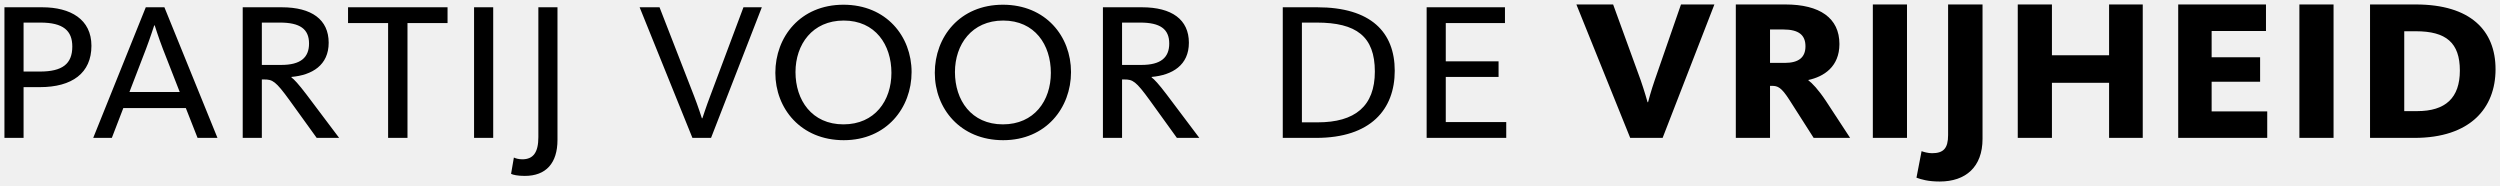
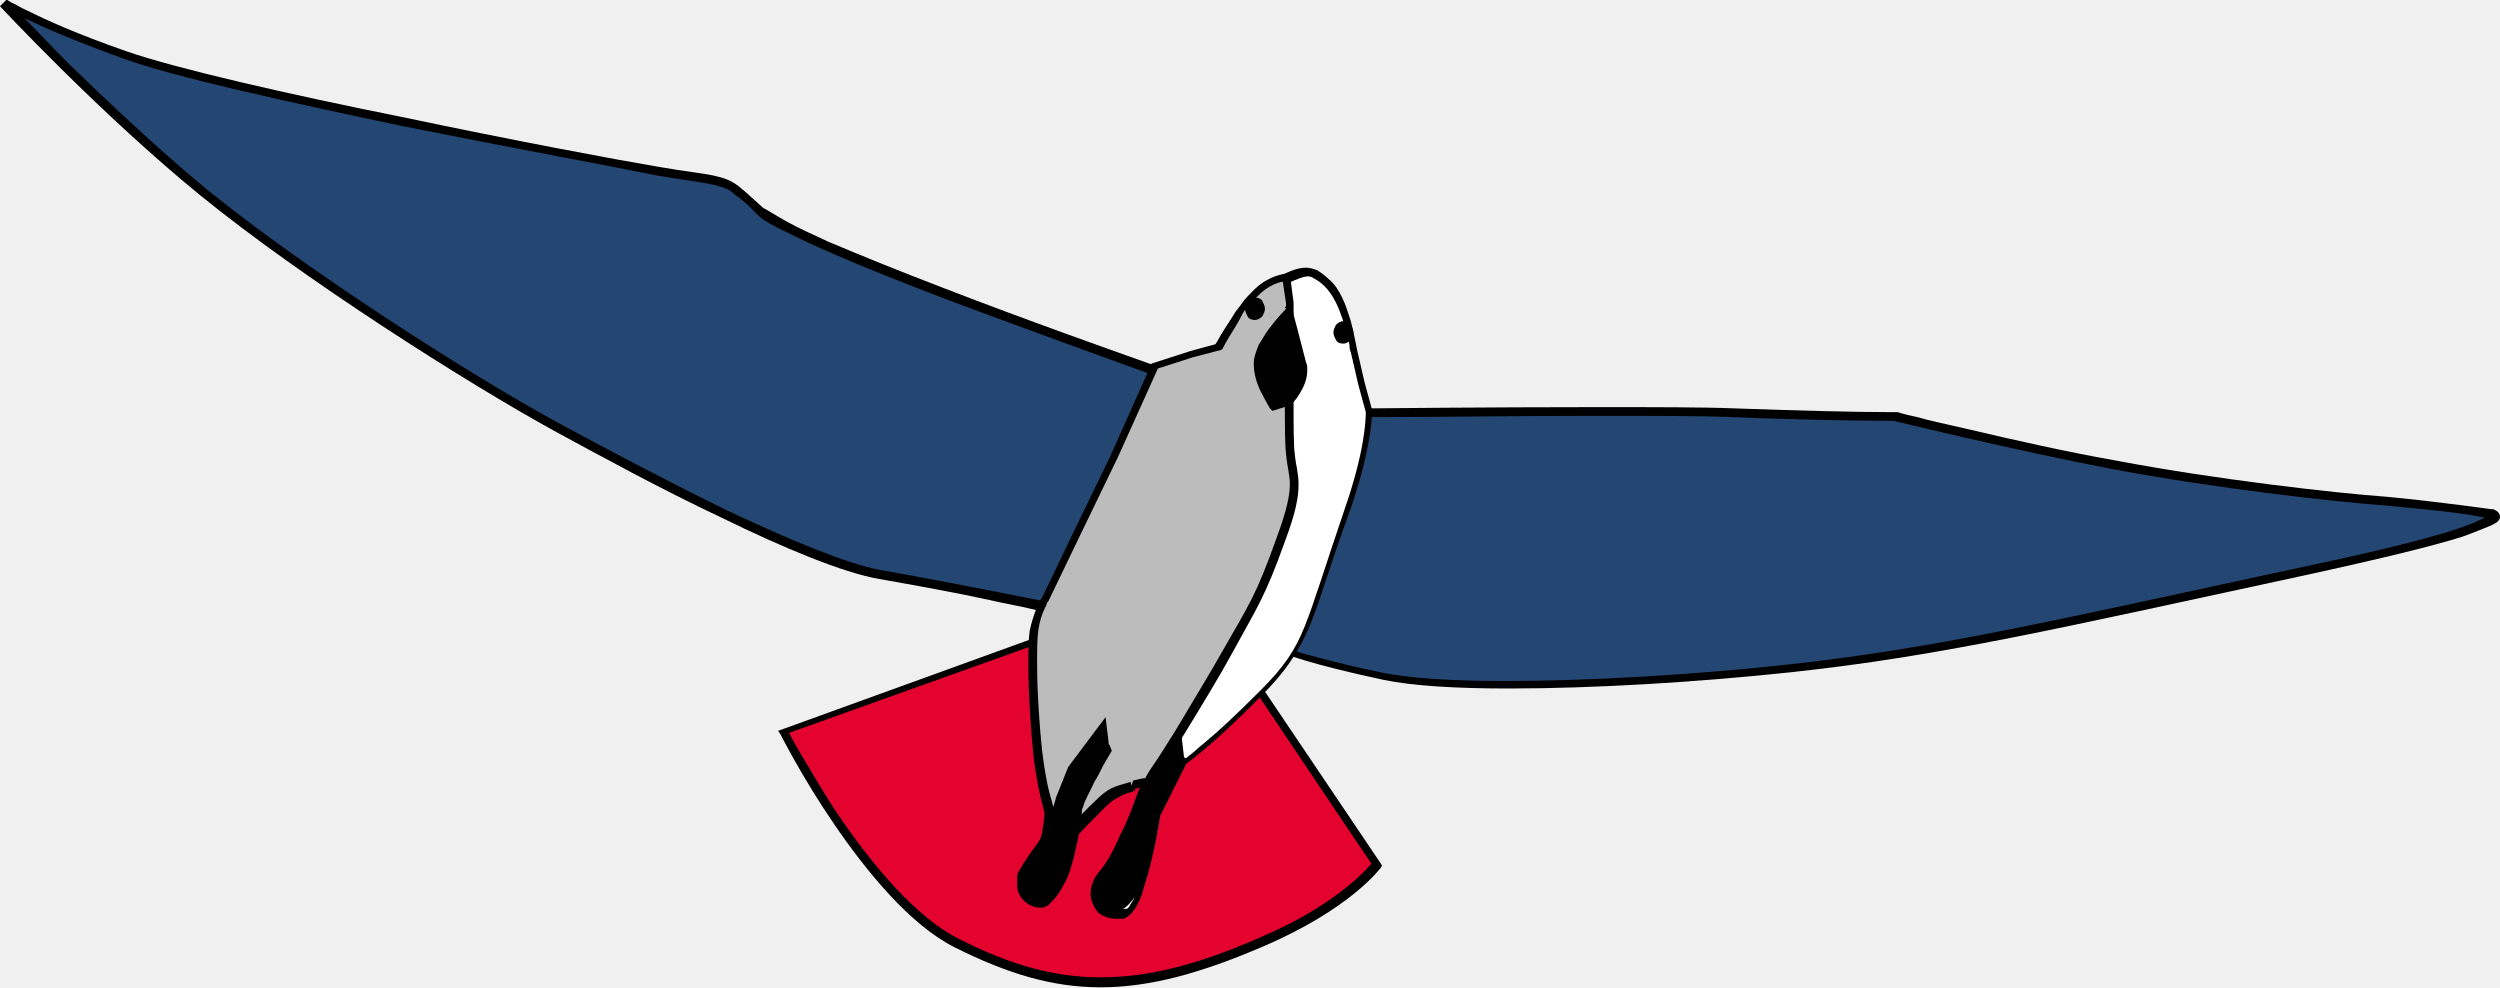
- <svg xmlns="http://www.w3.org/2000/svg" id="svg3839" width="562.89" height="41.87" version="1.0">
-   <defs id="defs3842">
-     <clipPath id="clipPath2595" clipPathUnits="userSpaceOnUse">
-       <path id="path2597" d="M 189.922,179.859 L 453.544,179.859 L 453.544,269.858 L 189.922,269.858 L 189.922,179.859 z" />
-     </clipPath>
-     <clipPath id="clipPath2579" clipPathUnits="userSpaceOnUse">
-       <path id="path2581" d="M 0,0 L 453.543,0 L 453.543,680.315 L 0,680.315 L 0,0 z" />
-     </clipPath>
-     <clipPath id="clipPath2504" clipPathUnits="userSpaceOnUse">
-       <path id="path2506" d="M 276.065,188.953 L 581.102,188.953 L 581.102,536.456 L 276.065,536.456 L 276.065,188.953 z" />
-     </clipPath>
-   </defs>
-   <g id="g2715" style="fill:#000000;fill-opacity:1" transform="matrix(1.791867,0,0,-1.791867,-355.9442,1238.767)">
-     <g id="g2673" transform="translate(377.9084,674.0011)" style="fill:#000000;fill-opacity:1">
-       <path d="M 0,0 L 10.002,0 L 10.002,1.986 L 2.404,1.986 L 2.404,7.661 L 9.038,7.661 L 9.038,9.616 L 2.404,9.616 L 2.404,14.425 L 9.841,14.425 L 9.841,16.412 L 0,16.412 L 0,0 z M -15.674,1.954 L -15.674,14.489 L -13.817,14.489 C -8.846,14.489 -6.508,12.758 -6.508,8.336 C -6.508,3.976 -9.007,1.954 -13.689,1.954 L -15.674,1.954 z M -18.079,0 L -13.881,0 C -7.018,0 -4.009,3.59 -4.009,8.431 C -4.009,13.272 -6.988,16.412 -13.752,16.412 L -18.079,16.412 L -18.079,0 z M -38.273,9.168 L -38.273,14.489 L -35.997,14.489 C -33.499,14.489 -32.344,13.689 -32.344,11.86 C -32.344,10.095 -33.402,9.168 -35.838,9.168 L -38.273,9.168 z M -40.677,0 L -38.273,0 L -38.273,7.341 L -37.986,7.341 C -36.928,7.341 -36.544,7.146 -34.78,4.712 L -31.382,0 L -28.563,0 L -32.665,5.448 C -33.688,6.797 -34.236,7.372 -34.555,7.597 L -34.555,7.661 C -31.96,7.887 -29.875,9.136 -29.875,11.956 C -29.875,14.872 -32.023,16.412 -35.773,16.412 L -40.677,16.412 L -40.677,0 z M -53.245,1.7 C -57.221,1.7 -59.27,4.742 -59.27,8.27 C -59.27,11.735 -57.154,14.744 -53.214,14.744 C -49.237,14.744 -47.219,11.701 -47.219,8.173 C -47.219,4.68 -49.302,1.7 -53.245,1.7 M -53.214,-0.289 C -47.827,-0.289 -44.686,3.783 -44.686,8.27 C -44.686,12.758 -47.859,16.733 -53.245,16.733 C -58.663,16.733 -61.802,12.694 -61.802,8.173 C -61.802,3.685 -58.599,-0.289 -53.214,-0.289 M -73.281,1.7 C -77.253,1.7 -79.307,4.742 -79.307,8.27 C -79.307,11.735 -77.19,14.744 -73.245,14.744 C -69.273,14.744 -67.253,11.701 -67.253,8.173 C -67.253,4.68 -69.335,1.7 -73.281,1.7 M -73.245,-0.289 C -67.863,-0.289 -64.719,3.783 -64.719,8.27 C -64.719,12.758 -67.892,16.733 -73.281,16.733 C -78.695,16.733 -81.839,12.694 -81.839,8.173 C -81.839,3.685 -78.632,-0.289 -73.245,-0.289 M -92.258,0 L -89.918,0 L -83.537,16.412 L -85.846,16.412 L -90.012,5.29 C -90.494,4.037 -91.006,2.467 -91.006,2.467 L -91.07,2.467 C -91.07,2.467 -91.583,4.071 -92.065,5.29 L -96.391,16.412 L -98.892,16.412 L -92.258,0 z M -113.317,-4.777 C -110.656,-4.777 -109.214,-3.173 -109.214,-0.258 L -109.214,16.412 L -111.617,16.412 L -111.617,0.095 C -111.617,-1.828 -112.257,-2.691 -113.636,-2.691 C -114.118,-2.691 -114.502,-2.565 -114.693,-2.469 L -115.046,-4.519 C -114.791,-4.649 -114.214,-4.777 -113.317,-4.777 M -119.696,0 L -117.291,0 L -117.291,16.412 L -119.696,16.412 L -119.696,0 z M -130.497,0 L -128.062,0 L -128.062,14.425 L -123.028,14.425 L -123.028,16.412 L -135.531,16.412 L -135.531,14.425 L -130.497,14.425 L -130.497,0 z M -146.362,9.168 L -146.362,14.489 L -144.087,14.489 C -141.585,14.489 -140.432,13.689 -140.432,11.86 C -140.432,10.095 -141.489,9.168 -143.926,9.168 L -146.362,9.168 z M -148.766,0 L -146.362,0 L -146.362,7.341 L -146.073,7.341 C -145.017,7.341 -144.631,7.146 -142.868,4.712 L -139.47,0 L -136.649,0 L -140.751,5.448 C -141.777,6.797 -142.322,7.372 -142.643,7.597 L -142.643,7.661 C -140.046,7.887 -137.964,9.136 -137.964,11.956 C -137.964,14.872 -140.111,16.412 -143.864,16.412 L -148.766,16.412 L -148.766,0 z M -156.681,5.768 L -162.998,5.768 L -160.915,11.187 C -160.403,12.533 -159.887,14.136 -159.887,14.136 L -159.824,14.136 C -159.824,14.136 -159.343,12.597 -158.798,11.187 L -156.681,5.768 z M -163.768,3.75 L -155.914,3.75 L -154.44,0 L -151.938,0 L -158.606,16.412 L -160.946,16.412 L -167.551,0 L -165.211,0 L -163.768,3.75 z M -176.302,8.336 L -176.302,14.489 L -174.186,14.489 C -171.3,14.489 -170.179,13.463 -170.179,11.477 C -170.179,9.294 -171.429,8.336 -174.248,8.336 L -176.302,8.336 z M -178.706,0 L -176.302,0 L -176.302,6.378 L -174.248,6.378 C -170.21,6.378 -167.775,8.141 -167.775,11.572 C -167.775,14.905 -170.403,16.412 -173.962,16.412 L -178.706,16.412 L -178.706,0 z" style="fill:#000000;fill-opacity:1;fill-rule:nonzero;stroke:none" id="path2675" />
-     </g>
-     <g id="g2677" transform="translate(500.7489,677.3649)" style="fill:#000000;fill-opacity:1">
-       <path d="M 0,0 L 0,10.035 L 1.47,10.035 C 5.256,10.035 6.988,8.592 6.988,5.097 C 6.988,1.67 5.192,0 1.634,0 L 0,0 z M -4.299,-3.364 L 1.281,-3.364 C 8.269,-3.364 11.472,0.355 11.472,5.259 C 11.472,10.13 8.334,13.402 1.442,13.402 L -4.299,13.402 L -4.299,-3.364 z M -13.176,-3.364 L -8.883,-3.364 L -8.883,13.402 L -13.176,13.402 L -13.176,-3.364 z M -28.403,-3.364 L -17.217,-3.364 L -17.217,-0.032 L -24.203,-0.032 L -24.203,3.689 L -18.112,3.689 L -18.112,6.765 L -24.203,6.765 L -24.203,10.067 L -17.374,10.067 L -17.374,13.402 L -28.403,13.402 L -28.403,-3.364 z M -48.565,-3.364 L -44.27,-3.364 L -44.27,3.56 L -37.089,3.56 L -37.089,-3.364 L -32.859,-3.364 L -32.859,13.402 L -37.089,13.402 L -37.089,7.021 L -44.27,7.021 L -44.27,13.402 L -48.565,13.402 L -48.565,-3.364 z M -58.374,-8.846 C -55.102,-8.846 -52.991,-7.018 -52.991,-3.492 L -52.991,13.402 L -57.318,13.402 L -57.318,-3.012 C -57.318,-4.677 -57.894,-5.288 -59.338,-5.288 C -59.848,-5.288 -60.396,-5.127 -60.65,-5.032 L -61.292,-8.365 C -60.682,-8.588 -59.816,-8.846 -58.374,-8.846 M -66.775,-3.364 L -62.482,-3.364 L -62.482,13.402 L -66.775,13.402 L -66.775,-3.364 z M -79.694,6.06 L -79.694,10.258 L -78.028,10.258 C -76.074,10.258 -75.24,9.555 -75.24,8.143 C -75.24,6.765 -76.074,6.06 -77.837,6.06 L -79.694,6.06 z M -83.992,-3.364 L -79.694,-3.364 L -79.694,3.175 L -79.47,3.175 C -78.732,3.175 -78.284,3.014 -77.257,1.41 L -74.211,-3.364 L -69.629,-3.364 L -72.673,1.284 C -73.635,2.728 -74.406,3.526 -74.884,3.881 L -74.884,3.911 C -72.931,4.327 -70.973,5.579 -70.973,8.431 C -70.973,11.703 -73.443,13.402 -77.774,13.402 L -83.992,13.402 L -83.992,-3.364 z M -97.262,-3.364 L -93.189,-3.364 L -86.683,13.402 L -90.881,13.402 L -94.184,3.881 C -94.631,2.599 -95.018,1.155 -95.018,1.122 L -95.081,1.122 C -95.113,1.249 -95.497,2.599 -95.944,3.881 L -99.408,13.402 L -104.025,13.402 L -97.262,-3.364 z" style="fill:#000000;fill-opacity:1;fill-rule:nonzero;stroke:none" id="path2679" />
-     </g>
+ <svg xmlns="http://www.w3.org/2000/svg" version="1.1" id="Laag_1" x="0px" y="0px" viewBox="0 0 200.8 79.3" xml:space="preserve" width="200.8" height="79.3">
+   <defs id="defs89" />
+   <style type="text/css" id="style2">
+ 	.st0{fill:#234672;}
+ 	.st1{fill:#E4032E;}
+ 	.st2{fill:#FFFFFF;}
+ 	.st3{fill:#BDBCBC;}
+ </style>
+   <g id="g84" transform="translate(-297.8,-25.5)">
+     <path class="st0" d="m 391.3,55.4 c 0,0 -29.2,-10.1 -32.4,-13 -3.2,-2.9 -2.3,-2.2 -8.2,-3.2 -5.9,-1 -34.8,-6.4 -42.8,-9.3 -8,-2.9 -9.6,-4.2 -9.6,-4.2 0,0 8,8.6 16.1,15.2 8,6.6 21.3,15 28.3,18.9 7,3.9 20.3,10.9 25.9,11.9 5.6,1 13.5,2.6 13.5,2.6 l 8,-15.9 z" id="path46" />
+     <path d="m 391.3,55.4 0.1,-0.3 c 0,0 -0.5,-0.2 -1.3,-0.4 -2.8,-1 -9.9,-3.5 -16.6,-6.1 -3.4,-1.3 -6.6,-2.6 -9.2,-3.7 -1.3,-0.6 -2.4,-1.1 -3.3,-1.6 -0.9,-0.5 -1.5,-0.9 -1.9,-1.1 -0.8,-0.7 -1.3,-1.2 -1.8,-1.6 -0.7,-0.6 -1.3,-0.8 -2.2,-1 -0.9,-0.2 -2.1,-0.3 -4.4,-0.7 -3,-0.5 -11.6,-2.1 -20.6,-4 -9,-1.8 -18.2,-3.9 -22.2,-5.3 -4,-1.4 -6.4,-2.5 -7.8,-3.2 -0.7,-0.3 -1.1,-0.6 -1.4,-0.7 -0.1,-0.1 -0.2,-0.1 -0.3,-0.2 h -0.1 v 0 0 0 0 0 0 l -0.5,0.5 c 0,0 8,8.6 16.1,15.2 8.1,6.6 21.3,15 28.4,18.9 3.5,1.9 8.6,4.7 13.5,7 4.9,2.4 9.7,4.4 12.6,4.9 2.8,0.5 6.2,1.1 8.9,1.7 1.3,0.3 2.5,0.5 3.3,0.7 0.8,0.2 1.3,0.3 1.3,0.3 l 0.3,0.1 8.1,-16.1 1.4,-3.2 -0.4,-0.1 v 0 l -0.3,-0.1 -1.2,2.9 -8,15.9 0.3,0.1 0.1,-0.3 c 0,0 -7.9,-1.6 -13.6,-2.6 -2.8,-0.5 -7.5,-2.5 -12.4,-4.8 -4.9,-2.4 -10,-5.1 -13.5,-7 -7,-3.8 -20.3,-12.3 -28.3,-18.8 -4,-3.3 -8,-7.1 -11,-10 -1.5,-1.5 -2.7,-2.8 -3.6,-3.7 -0.4,-0.5 -0.8,-0.8 -1,-1.1 -0.2,-0.2 -0.4,-0.4 -0.4,-0.4 l -0.2,0.2 -0.2,0.3 c 0.1,0 1.7,1.3 9.7,4.2 4.1,1.5 13.3,3.5 22.3,5.4 9,1.8 17.7,3.4 20.6,4 3,0.5 4.2,0.6 5.1,0.9 0.4,0.1 0.8,0.3 1.2,0.7 0.5,0.3 1,0.8 1.8,1.6 0.4,0.4 1.3,0.9 2.4,1.4 3.9,2 11.4,4.9 18,7.3 6.5,2.4 12.1,4.4 12.1,4.4 l 0.1,-0.5 -0.3,-0.1 z" id="path48" />
+     <path class="st0" d="m 407.6,58.7 c 0,0 22,-0.3 29.3,0 7.3,0.3 13.1,0.3 13.1,0.3 0,0 9.8,2.4 17.7,3.9 8,1.5 17.6,2.6 21.8,2.9 4.2,0.3 8.4,1 8.4,1 0,0 4,0.6 -15.5,4.8 -19.5,4.2 -28.8,6.4 -40.8,7.7 -12.1,1.3 -26.5,1.9 -32.6,0.6 -6.1,-1.3 -7.8,-2.1 -7.8,-2.1 0,0 4,-10 5.3,-13.5 1.1,-3.5 1.1,-5.6 1.1,-5.6" id="path50" />
+     <path d="M 407.6,58.7 V 59 c 0,0 0.6,0 1.7,0 3.2,0 10.3,-0.1 16.8,-0.1 4.3,0 8.4,0 10.8,0.1 7.3,0.3 13.1,0.3 13.1,0.3 V 59 l -0.1,0.3 c 0,0 9.8,2.4 17.7,3.9 8,1.5 17.6,2.6 21.8,2.9 2.1,0.2 4.2,0.4 5.7,0.6 0.8,0.1 1.4,0.2 1.9,0.3 0.4,0.1 0.7,0.1 0.7,0.1 V 67 67.1 67 67.1 h 0.1 v 0 0 0 0 0 0 l 0.1,-0.1 h -0.2 c 0,0.1 0,0.1 0,0.1 l 0.1,-0.1 h -0.2 0.1 l -0.1,-0.1 V 67 h 0.1 l -0.1,-0.1 v 0 0 0 0 c 0,0 -0.2,0.2 -0.7,0.4 -1.4,0.7 -5.3,1.9 -14.9,3.9 -19.5,4.2 -28.8,6.4 -40.8,7.7 -7.4,0.8 -15.8,1.3 -22.5,1.3 -4.1,0 -7.7,-0.2 -10,-0.7 -3,-0.6 -5,-1.2 -6.2,-1.5 -0.6,-0.2 -1,-0.3 -1.2,-0.4 -0.1,0 -0.2,-0.1 -0.3,-0.1 h -0.1 v 0 l -0.1,0.3 0.3,0.1 c 0,0 4,-10 5.3,-13.5 1.3,-3.5 1.3,-5.7 1.3,-5.8 h -0.1 v 0.3 -0.2 h -0.3 v 0.1 c 0,0.4 -0.1,2.4 -1.3,5.4 -0.6,1.7 -1.9,5.1 -3.1,8 -0.6,1.5 -1.1,2.8 -1.5,3.8 -0.4,1 -0.6,1.6 -0.6,1.6 l -0.1,0.3 0.3,0.1 c 0,0 1.8,0.8 7.9,2.1 2.4,0.5 5.9,0.7 10.1,0.7 6.8,0 15.1,-0.5 22.6,-1.3 12.1,-1.3 21.4,-3.5 40.9,-7.7 6.9,-1.5 10.9,-2.5 13.1,-3.2 1.1,-0.4 1.8,-0.7 2.3,-0.9 0.2,-0.1 0.4,-0.2 0.5,-0.3 0.1,-0.1 0.2,-0.2 0.2,-0.4 0,-0.2 -0.1,-0.3 -0.2,-0.4 -0.1,-0.1 -0.2,-0.1 -0.3,-0.2 -0.1,0 -0.2,0 -0.2,0 0,0 -4.2,-0.6 -8.4,-1 -4.2,-0.3 -13.8,-1.4 -21.7,-2.9 -4,-0.7 -8.4,-1.7 -11.8,-2.5 -1.7,-0.4 -3.2,-0.7 -4.2,-1 -1,-0.2 -1.6,-0.4 -1.6,-0.4 v 0 0 c 0,0 -0.4,0 -1,0 -2,0 -6.6,-0.1 -12.1,-0.3 -2.5,-0.1 -6.5,-0.1 -10.9,-0.1 -8.7,0 -18.4,0.1 -18.4,0.1 h -0.3 v 0.3 h 0.1" id="path52" />
+     <path class="st1" d="m 381.1,77 -20.4,7.3 c 0,0 6.8,13.4 13.9,17 8.3,4.2 14.4,4.2 24.5,-0.1 6.9,-3 9.3,-6.2 9.3,-6.2 L 399.1,81.2 386.6,79 Z" id="path54" />
+     <path d="m 381.1,77 -0.1,-0.3 -20.7,7.5 0.2,0.3 c 0,0 1.7,3.4 4.3,7.2 2.6,3.8 6.1,8.1 9.7,9.9 4.2,2.1 7.8,3.2 11.7,3.2 3.9,0 8,-1.1 13.1,-3.3 7,-3 9.4,-6.3 9.4,-6.3 l 0.1,-0.2 -9.5,-14.1 -12.6,-2.3 -5.5,-2 h -0.1 V 77 l -0.1,0.3 5.5,1.9 12.4,2.2 9.2,13.7 0.3,-0.2 -0.3,-0.2 v 0 c -0.1,0.1 -2.5,3.3 -9.1,6.1 -5,2.2 -9,3.2 -12.8,3.2 -3.7,0 -7.3,-1 -11.4,-3.1 -3.4,-1.7 -6.9,-5.9 -9.5,-9.7 -1.3,-1.9 -2.3,-3.7 -3.1,-5 -0.4,-0.7 -0.7,-1.2 -0.9,-1.6 C 361.1,84.2 361,84 361,84 l -0.3,0.2 0.1,0.3 20.4,-7.3 -0.1,-0.2 -0.1,0.3 z" id="path56" />
+     <path class="st2" d="m 390.5,55.3 5.1,-1.4 c 0,0 0.7,-2 2.5,-3.6 0.5,-0.4 0.8,-1.5 1.7,-1.9 2.8,-1.3 3,-1.6 4.6,-0.3 1.5,1.3 2.2,5.5 2.2,5.5 l 0.6,2.6 0.6,2.2 c 0,0 0.2,2.7 -1.7,8.1 -3.3,9.3 -3.1,10.8 -6.9,14.7 -3.9,3.9 -6.1,5.5 -6.1,5.5 l -2.1,4.2 c 0,0 -1.2,7.7 -2.8,8 -1.5,0.3 -3.1,-1.3 -1.5,-3.2 1.5,-1.9 3.3,-7.1 3.3,-7.1 0,0 0,-1.3 -1.9,-0.1 -1.9,1.3 -2.1,0.3 -3.5,3.2 -1.5,3 -2.1,4.9 -2.1,4.9 0,0 -1,-1.4 -0.3,-4.3 0.6,-2.9 -0.3,-2 -0.3,-6.2 0,-4.2 -1,-7.9 0,-10.4 1,-2.6 3.7,-9.6 5.7,-13.2 1.7,-3.6 2.9,-7.2 2.9,-7.2" id="path58" />
+     <path d="m 390.5,55.3 0.1,0.3 5.2,-1.4 0.1,-0.2 v 0 c 0.1,-0.2 0.7,-2 2.4,-3.4 0.3,-0.3 0.5,-0.6 0.8,-1 0.2,-0.3 0.5,-0.7 0.9,-0.8 0.8,-0.4 1.4,-0.6 1.8,-0.8 0.5,-0.2 0.8,-0.3 1,-0.3 0.2,0 0.3,0 0.6,0.2 0.2,0.1 0.5,0.3 0.8,0.6 0.3,0.3 0.6,0.7 0.9,1.3 0.4,0.8 0.7,1.8 0.9,2.6 0.1,0.4 0.2,0.7 0.2,1 0,0.2 0.1,0.4 0.1,0.4 v 0 l 0.6,2.6 0.6,2.2 0.3,-0.1 h -0.3 v 0 c 0,0 0,0.1 0,0.1 0,0.7 -0.1,3.2 -1.7,7.8 -1.6,4.7 -2.4,7.4 -3.2,9.4 -0.8,2 -1.7,3.3 -3.6,5.2 -1.9,1.9 -3.4,3.3 -4.5,4.2 -0.5,0.4 -0.9,0.8 -1.2,1 -0.1,0.1 -0.2,0.2 -0.3,0.2 -0.1,0 -0.1,0.1 -0.1,0.1 h -0.1 l -2.2,4.3 v 0.1 c 0,0 0,0.1 0,0.3 -0.1,0.7 -0.5,2.6 -0.9,4.2 -0.2,0.8 -0.5,1.6 -0.8,2.2 -0.1,0.3 -0.3,0.5 -0.4,0.7 -0.1,0.2 -0.2,0.2 -0.3,0.2 -0.1,0 -0.2,0 -0.3,0 -0.4,0 -0.8,-0.1 -1,-0.4 -0.3,-0.2 -0.4,-0.6 -0.4,-1 0,-0.4 0.1,-0.8 0.6,-1.4 0.8,-1 1.6,-2.8 2.3,-4.3 0.6,-1.5 1.1,-2.8 1.1,-2.8 v -0.1 -0.1 c 0,0 0,-0.2 -0.1,-0.5 0,-0.1 -0.1,-0.2 -0.3,-0.3 -0.1,-0.1 -0.3,-0.2 -0.5,-0.2 -0.4,0 -0.8,0.2 -1.5,0.6 -0.9,0.6 -1.3,0.7 -1.9,1 -0.3,0.2 -0.5,0.4 -0.8,0.7 -0.3,0.4 -0.6,0.9 -0.9,1.6 -1.5,3 -2.1,5 -2.1,5 l 0.3,0.1 0.3,-0.2 c 0,-0.1 -0.5,-0.8 -0.5,-2.2 0,-0.5 0.1,-1.1 0.2,-1.8 0.2,-0.8 0.2,-1.3 0.2,-1.7 0,-0.6 -0.1,-1 -0.2,-1.6 -0.1,-0.6 -0.2,-1.4 -0.2,-2.9 0,-2.8 -0.4,-5.4 -0.4,-7.5 0,-1.1 0.1,-2 0.4,-2.8 1,-2.6 3.7,-9.6 5.6,-13.2 2,-3.6 3.2,-7.4 3.2,-7.4 l -0.8,0.2 0.1,0.3 -0.1,-0.3 -0.3,-0.1 c 0,0 -0.1,0.2 -0.2,0.6 -0.5,1.2 -1.5,3.9 -2.9,6.6 -2,3.7 -4.7,10.7 -5.7,13.3 -0.3,0.9 -0.5,1.9 -0.5,3 0,2.2 0.4,4.8 0.4,7.5 0,1.6 0.1,2.4 0.2,3.1 0.1,0.6 0.2,1 0.2,1.5 0,0.4 -0.1,0.8 -0.2,1.6 -0.2,0.7 -0.2,1.4 -0.2,1.9 0,1.7 0.6,2.5 0.6,2.6 l 0.4,0.6 0.2,-0.6 v -0.1 c 0.1,-0.4 0.8,-2.2 2.1,-4.8 0.4,-0.7 0.6,-1.2 0.9,-1.5 0.4,-0.5 0.6,-0.6 0.9,-0.7 0.4,-0.1 0.9,-0.3 1.6,-0.8 0.6,-0.4 0.9,-0.5 1.1,-0.5 0.1,0 0.1,0 0.2,0 0.1,0 0.1,0.1 0.1,0.1 v 0.1 0 0 0 0 0 0 h 0.3 l -0.3,-0.1 c 0,0 -0.1,0.3 -0.3,0.8 -0.3,0.8 -0.7,2 -1.3,3.1 -0.5,1.2 -1.1,2.3 -1.7,3 -0.5,0.6 -0.7,1.2 -0.7,1.8 0,0.6 0.3,1.1 0.6,1.5 0.4,0.3 0.9,0.5 1.5,0.5 0.1,0 0.3,0 0.5,0 0.3,-0.1 0.6,-0.3 0.8,-0.6 0.4,-0.5 0.7,-1.2 0.9,-2 0.8,-2.4 1.3,-5.7 1.3,-5.7 l -0.3,-0.1 0.3,0.1 2.1,-4.2 -0.3,-0.2 0.2,0.3 c 0,0 2.3,-1.6 6.1,-5.5 1.9,-1.9 2.9,-3.4 3.8,-5.4 0.9,-2.1 1.6,-4.8 3.3,-9.4 1.6,-4.6 1.8,-7.3 1.8,-8 0,-0.1 0,-0.2 0,-0.2 v 0 l -0.6,-2.2 -0.6,-2.6 -0.3,0.1 0.3,-0.1 c 0,0 -0.2,-1.1 -0.5,-2.3 -0.2,-0.6 -0.4,-1.3 -0.7,-1.9 -0.3,-0.6 -0.6,-1.1 -1.1,-1.5 -0.3,-0.3 -0.6,-0.5 -0.9,-0.7 -0.3,-0.1 -0.6,-0.2 -0.9,-0.2 -0.4,0 -0.8,0.1 -1.3,0.3 -0.5,0.2 -1.1,0.5 -1.9,0.8 -0.5,0.2 -0.9,0.7 -1.1,1 -0.3,0.4 -0.5,0.8 -0.6,0.9 -1.9,1.7 -2.5,3.7 -2.6,3.7 l 0.3,0.1 -0.1,-0.3 -5.2,1.4 -0.1,0.2 z" id="path60" />
+     <path class="st3" d="m 388.7,88.6 c -1.2,0.4 -1.6,0.5 -2.6,1.5 -1.3,1.2 -2.9,3 -2.9,3 0,0 -0.8,2 -1,0.9 -0.2,-1.1 0.2,-2.2 0.2,-2.2 0,0 -0.4,-1.1 -0.6,-1.6 -0.3,-1 -0.6,-2.4 -0.8,-4.2 -0.3,-2.8 -0.6,-7.6 -0.3,-9.7 0.2,-1.5 0.8,-2.5 0.8,-2.5 l 2.6,-5.4 3,-6.2 3.3,-7.2 3,-1 2.2,-0.6 c 0,0 0.8,-1.5 1.5,-2.6 0.5,-0.7 0.5,-0.8 1.6,-1.8 1.2,-1 2.3,-1 2.3,-1 l 0.3,2 c 0,0 -0.2,9.9 0,12.2 0.2,2.2 0.8,2.4 -0.8,6.9 -1.6,4.5 -2.2,5.3 -4.2,8.9 -2,3.5 -6.4,10.6 -6.4,10.6 0,0 -0.2,-0.3 -1.2,0" id="path62" />
+     <path d="m 388.7,88.6 -0.1,-0.3 c -0.6,0.2 -1.1,0.3 -1.5,0.5 -0.4,0.2 -0.8,0.5 -1.3,1 -1.3,1.2 -2.9,3.1 -2.9,3.1 v 0 0 c 0,0 0,0.1 -0.1,0.2 -0.1,0.2 -0.2,0.4 -0.3,0.6 -0.1,0.1 -0.1,0.2 -0.2,0.2 v 0 l 0.1,0.1 v -0.2 h -0.1 l 0.1,0.1 v -0.2 0.2 l 0.1,-0.2 h -0.1 v 0.2 l 0.1,-0.2 -0.1,0.1 0.1,-0.1 v 0 l -0.1,0.1 0.1,-0.1 v 0 h 0.1 v 0 0 h 0.1 v 0 -0.1 c 0,-0.2 -0.1,-0.4 -0.1,-0.6 0,-0.4 0.1,-0.7 0.1,-1 0,-0.1 0.1,-0.2 0.1,-0.3 v -0.1 0 -0.1 -0.1 c 0,0 -0.1,-0.3 -0.2,-0.6 -0.1,-0.3 -0.3,-0.7 -0.3,-0.9 -0.3,-0.9 -0.6,-2.4 -0.8,-4.1 -0.2,-1.9 -0.4,-4.7 -0.4,-7 0,-1.1 0,-2 0.1,-2.7 0.1,-0.7 0.3,-1.3 0.5,-1.7 0.1,-0.2 0.2,-0.4 0.2,-0.5 l 0.1,-0.1 v 0 0 0 l 2.6,-5.4 3,-6.2 3.2,-7.1 2.8,-0.9 2.3,-0.6 0.1,-0.1 c 0,0 0.2,-0.4 0.5,-0.9 0.3,-0.5 0.7,-1.1 1,-1.7 0.2,-0.4 0.3,-0.5 0.5,-0.8 0.2,-0.2 0.5,-0.5 1,-1 1.1,-1 2,-1 2.1,-1 v 0 0 0 0 -0.3 l -0.3,0.1 0.3,2 0.3,-0.1 h -0.3 c 0,0 -0.1,4.4 -0.1,8 0,1.8 0,3.4 0.1,4.2 0.1,1.1 0.3,1.6 0.3,2.4 0,0.8 -0.2,2 -1.1,4.4 -1.6,4.5 -2.2,5.3 -4.2,8.8 -1,1.8 -2.6,4.4 -3.9,6.6 -0.7,1.1 -1.3,2.1 -1.8,2.8 -0.5,0.7 -0.7,1.2 -0.7,1.2 l 0.3,0.2 0.3,-0.2 C 390.2,88.1 390,88 389.8,88 c -0.2,0 -0.6,0.1 -1,0.2 l -0.1,0.4 0.1,0.3 c 0.4,-0.1 0.7,-0.2 0.9,-0.2 0.1,0 0.1,0 0.1,0 l 0.1,-0.2 -0.1,0.1 0.1,0.1 0.1,-0.2 -0.1,0.1 0.3,0.3 0.2,-0.4 c 0,0 4.5,-7.1 6.4,-10.6 1.9,-3.5 2.6,-4.4 4.2,-8.9 0.9,-2.4 1.1,-3.6 1.1,-4.6 0,-0.9 -0.2,-1.4 -0.3,-2.4 -0.1,-0.7 -0.1,-2.3 -0.1,-4.1 0,-1.8 0,-3.8 0,-5.4 0,-1.5 0,-2.7 0,-2.7 v 0 l -0.3,-2.3 h -0.3 v 0 c -0.2,0 -1.3,0.1 -2.5,1.2 -0.5,0.5 -0.8,0.8 -1,1.1 -0.2,0.3 -0.4,0.5 -0.6,0.8 -0.7,1.1 -1.6,2.6 -1.6,2.6 l 0.3,0.2 -0.1,-0.3 -2.2,0.6 -3.1,1 -3.3,7.4 -3,6.2 -2.6,5.4 0.3,0.1 -0.3,-0.2 c 0,0 -0.6,1.1 -0.9,2.6 -0.1,0.7 -0.1,1.7 -0.1,2.8 0,2.3 0.2,5.1 0.4,7.1 0.2,1.8 0.5,3.2 0.8,4.3 0.1,0.5 0.6,1.6 0.6,1.6 l 0.3,-0.1 -0.3,-0.1 c 0,0 -0.3,0.7 -0.3,1.6 0,0.2 0,0.5 0.1,0.7 0,0.1 0.1,0.3 0.1,0.4 0,0.1 0.1,0.1 0.1,0.2 0.1,0 0.2,0.1 0.3,0.1 0.2,0 0.2,-0.1 0.3,-0.1 0.1,-0.1 0.2,-0.2 0.3,-0.4 0.3,-0.4 0.5,-1 0.5,-1 l -0.3,-0.1 0.3,0.2 c 0,0 0.1,-0.1 0.3,-0.3 0.5,-0.6 1.7,-1.8 2.6,-2.7 0.5,-0.5 0.8,-0.7 1.2,-0.9 0.3,-0.2 0.7,-0.3 1.3,-0.5 z" id="path64" />
+     <path d="m 401.3,50.5 c 0,0 -2.5,2.5 -2.5,4.2 0,1.7 1.2,3.4 1.2,3.4 l 1.3,-0.4 c 0,0 1.5,-1.4 1.1,-2.9 -0.4,-1.7 -1.1,-4.3 -1.1,-4.3" id="path66" />
+     <path d="m 401.3,50.5 -0.2,-0.2 c 0,0 -0.6,0.6 -1.3,1.5 -0.3,0.4 -0.6,0.9 -0.9,1.4 -0.2,0.5 -0.4,1 -0.4,1.5 0,0.9 0.3,1.8 0.7,2.5 0.3,0.6 0.6,1.1 0.6,1.1 l 0.2,0.2 1.6,-0.5 v -0.1 c 0,0 0.3,-0.3 0.6,-0.8 0.3,-0.5 0.6,-1.1 0.6,-1.9 0,-0.2 0,-0.4 -0.1,-0.6 -0.4,-1.6 -1.1,-4.2 -1.1,-4.2 l -0.2,-0.6 -0.4,0.4 0.3,0.3 -0.3,0.1 c 0,0 0.2,0.6 0.4,1.5 0.2,0.8 0.5,1.9 0.7,2.7 0,0.2 0,0.3 0,0.5 0,0.6 -0.3,1.1 -0.5,1.5 -0.1,0.2 -0.3,0.4 -0.4,0.5 l -0.1,0.1 v 0 0 l 0.2,0.2 -0.1,-0.3 -1.3,0.4 0.1,0.3 0.3,-0.2 v 0 c -0.1,-0.1 -0.4,-0.5 -0.6,-1.1 -0.3,-0.6 -0.5,-1.3 -0.5,-2.1 0,-0.3 0.1,-0.8 0.4,-1.2 0.3,-0.7 0.9,-1.4 1.3,-1.9 0.2,-0.3 0.4,-0.5 0.5,-0.6 0.1,-0.1 0.1,-0.1 0.2,-0.2 l 0.1,-0.1 -0.4,-0.1 -0.3,0.1 z" id="path68" />
+     <path d="m 398.6,50.9 c 0.2,0 0.4,-0.2 0.4,-0.5 0,-0.3 -0.2,-0.5 -0.4,-0.5 -0.2,0 -0.4,0.3 -0.4,0.5 0,0.2 0.2,0.5 0.4,0.5" id="path70" />
+     <path d="m 398.6,50.9 v 0.3 c 0.2,0 0.4,-0.1 0.6,-0.3 0.1,-0.2 0.2,-0.4 0.2,-0.6 0,-0.2 -0.1,-0.4 -0.2,-0.6 -0.1,-0.2 -0.3,-0.3 -0.6,-0.3 -0.2,0 -0.4,0.1 -0.6,0.3 -0.1,0.2 -0.2,0.4 -0.2,0.6 0,0.2 0.1,0.4 0.2,0.6 0.1,0.2 0.3,0.3 0.6,0.3 v -0.3 -0.3 0 c 0,0 -0.1,-0.1 -0.1,-0.2 0,-0.1 0,-0.1 0.1,-0.2 v 0 0 c 0,0 0.1,0.1 0.1,0.2 0,0.1 0,0.2 0,0.2 v 0 0 0.3 z" id="path72" />
+     <path d="m 392.9,86.3 -0.2,-1.7 -2.5,3.3 -1,2.4 c 0,0 -0.8,2.3 -1.3,3.2 -0.5,0.9 -1.8,2.4 -1.9,3 -0.1,0.9 -0.1,1 0.5,1.5 0.5,0.5 1.1,0.8 1.5,0.5 0.5,-0.2 1.7,-1.8 1.8,-2.8 0.1,-1 0.9,-3.8 0.9,-4.5 0,-0.7 1.7,-3.7 1.7,-3.7 l 0.6,-1.1 z" id="path74" />
+     <path d="m 386.6,85.6 -0.2,-1.7 -2.5,3.3 -1,2.4 c 0,0 -0.8,2.3 -1.3,3.3 -0.5,0.9 -1.8,2.4 -1.9,3 -0.1,0.8 -0.1,1.1 0.4,1.6 0.5,0.5 1.1,0.5 1.6,0.4 0.5,-0.1 1.5,-1.8 1.8,-2.8 0.3,-1 0.9,-3.8 0.9,-4.5 0,-0.7 1.7,-3.7 1.7,-3.7 l 0.6,-1.1 z" id="path76" />
+     <path d="m 386.6,85.6 h 0.3 l -0.3,-2.5 -3,4 -1,2.5 v 0 c 0,0 0,0.1 -0.1,0.4 -0.1,0.3 -0.3,0.9 -0.5,1.4 -0.2,0.5 -0.4,1.1 -0.6,1.4 -0.2,0.4 -0.7,1 -1.1,1.6 -0.2,0.3 -0.4,0.6 -0.5,0.8 -0.2,0.3 -0.3,0.5 -0.3,0.7 0,0.2 0,0.4 0,0.6 0,0.2 0,0.4 0.1,0.7 0.1,0.2 0.2,0.4 0.4,0.6 0.4,0.4 0.9,0.6 1.3,0.6 0.2,0 0.4,0 0.5,-0.1 0.1,0 0.2,-0.1 0.3,-0.2 0.3,-0.3 0.7,-0.7 1,-1.3 0.3,-0.5 0.6,-1.1 0.7,-1.6 0.2,-0.5 0.4,-1.5 0.6,-2.4 0.1,-0.5 0.2,-0.9 0.2,-1.3 0.1,-0.4 0.1,-0.7 0.1,-0.9 0,0 0,-0.1 0.1,-0.3 0.1,-0.5 0.6,-1.3 0.9,-2 0.2,-0.3 0.4,-0.7 0.5,-0.9 0.1,-0.2 0.2,-0.4 0.2,-0.4 v 0 l 0.7,-1.2 -0.2,-0.5 -0.3,0.3 h 0.3 -0.3 l -0.3,0.1 0.1,0.1 -0.5,0.9 v 0 c 0,0 -0.4,0.8 -0.9,1.6 -0.2,0.4 -0.4,0.9 -0.6,1.3 -0.1,0.2 -0.2,0.4 -0.2,0.5 -0.1,0.2 -0.1,0.3 -0.1,0.5 0,0.1 0,0.4 -0.1,0.8 -0.2,1.1 -0.6,2.9 -0.8,3.6 -0.1,0.4 -0.5,1.1 -0.8,1.6 -0.2,0.3 -0.4,0.5 -0.5,0.7 -0.1,0.1 -0.2,0.2 -0.2,0.2 h -0.1 v 0 0 0 0 0 0 c -0.1,0 -0.3,0.1 -0.4,0.1 -0.3,0 -0.5,-0.1 -0.8,-0.4 -0.2,-0.2 -0.3,-0.3 -0.3,-0.4 0,-0.1 -0.1,-0.2 -0.1,-0.4 0,-0.1 0,-0.3 0,-0.6 0,-0.1 0.1,-0.2 0.2,-0.5 0.2,-0.3 0.5,-0.8 0.8,-1.2 0.3,-0.4 0.6,-0.9 0.8,-1.2 0.3,-0.5 0.6,-1.3 0.9,-2 0.3,-0.7 0.4,-1.3 0.4,-1.3 l -0.3,-0.1 0.3,0.1 1,-2.4 2,-2.6 0.1,0.9 v 0 z" id="path78" />
+     <path d="m 405.7,52.8 c 0.2,0 0.4,-0.2 0.4,-0.5 0,-0.3 -0.2,-0.5 -0.4,-0.5 -0.2,0 -0.4,0.2 -0.4,0.5 0,0.2 0.2,0.5 0.4,0.5" id="path80" />
+     <path d="m 405.7,52.8 v 0.3 c 0.2,0 0.4,-0.1 0.6,-0.3 0.1,-0.2 0.2,-0.4 0.2,-0.6 0,-0.2 -0.1,-0.4 -0.2,-0.6 -0.1,-0.2 -0.3,-0.3 -0.6,-0.3 -0.2,0 -0.4,0.1 -0.6,0.3 -0.1,0.2 -0.2,0.4 -0.2,0.6 0,0.2 0.1,0.4 0.2,0.6 0.1,0.2 0.3,0.3 0.6,0.3 v -0.3 -0.3 c 0,0 -0.1,-0.1 -0.1,-0.2 0,-0.1 0,-0.1 0,-0.2 v 0 c 0,0 0.1,0.1 0.1,0.2 0,0.1 0,0.1 -0.1,0.2 v 0 0.3 z" id="path82" />
  </g>
</svg>
